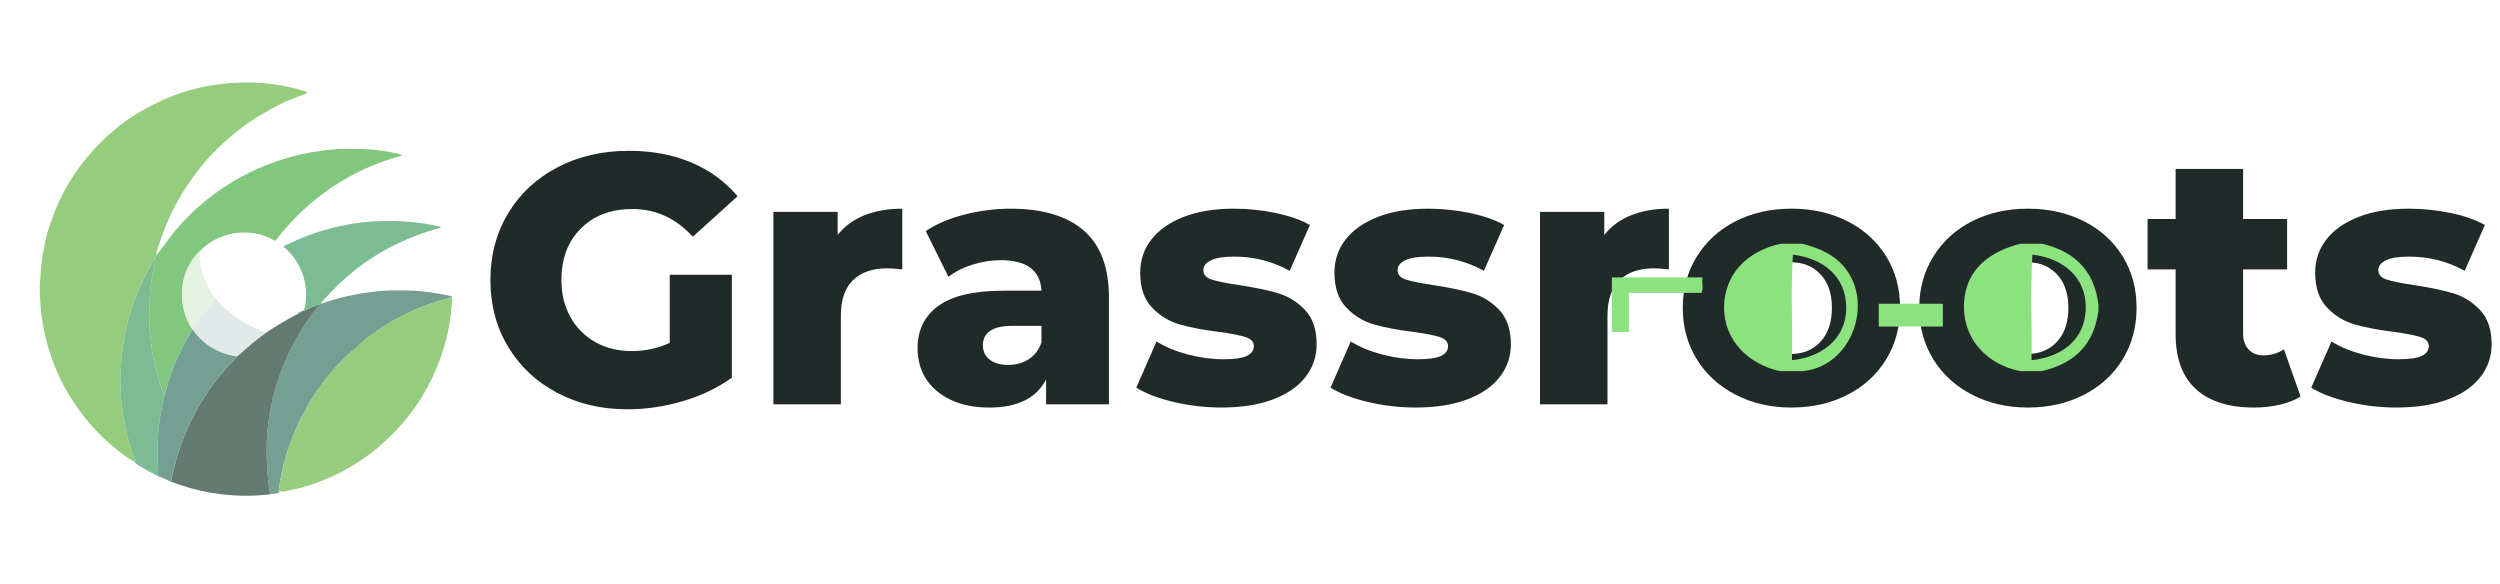
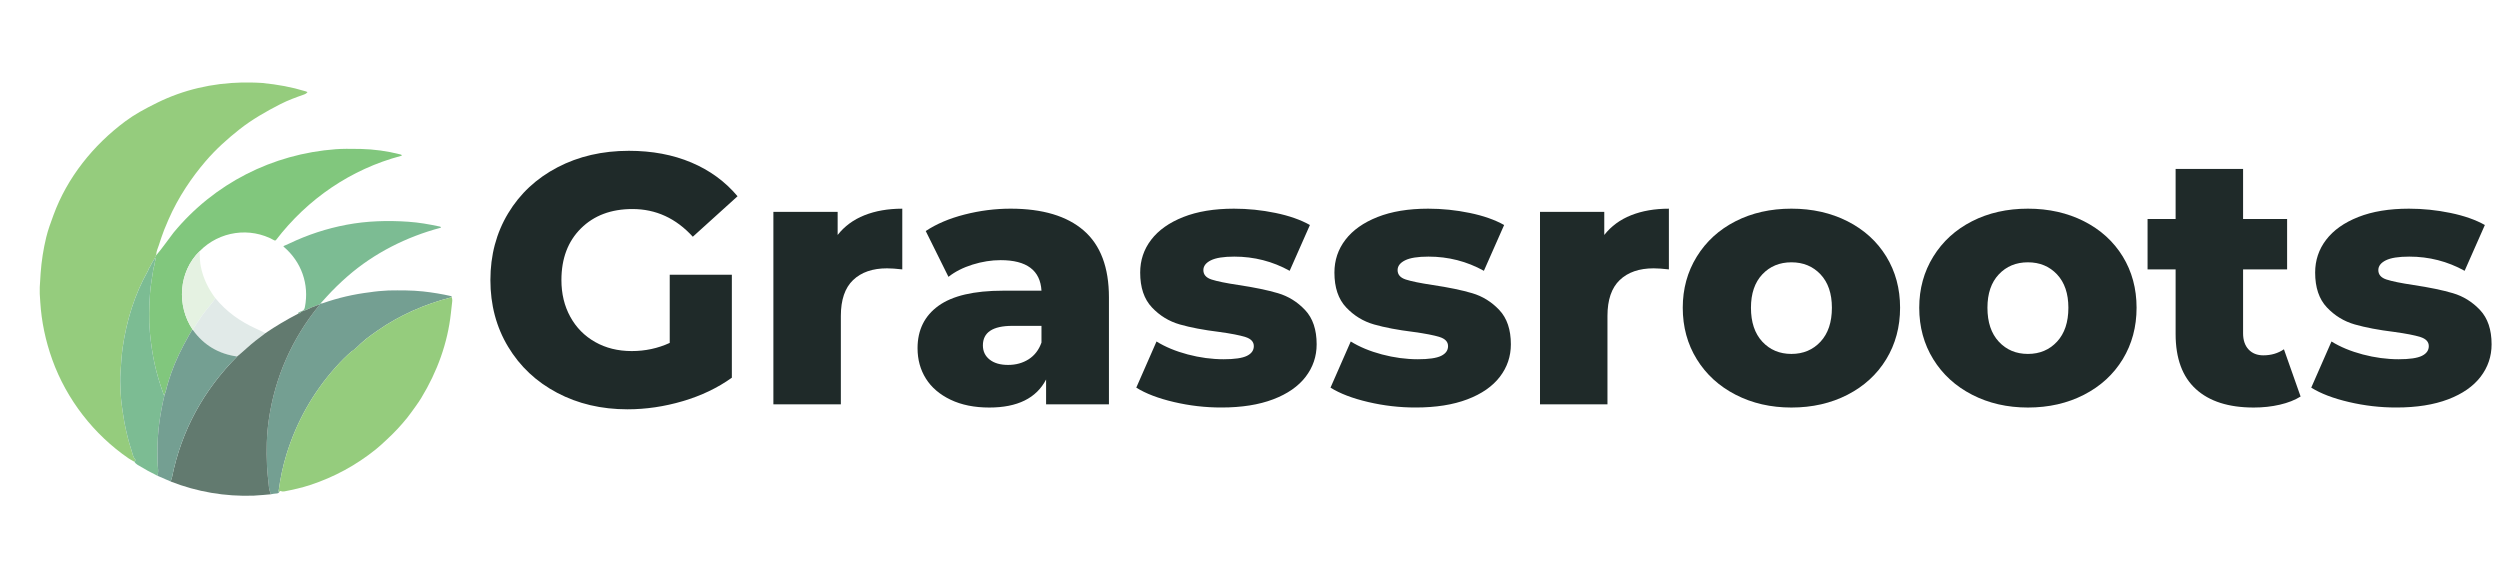
<svg xmlns="http://www.w3.org/2000/svg" version="1.1" id="Layer_1" x="0px" y="0px" width="300px" height="70px" viewBox="0 0 300 70" enable-background="new 0 0 300 70" xml:space="preserve">
  <g>
-     <path fill="#95CC7D" d="M29.052,9.9h0.988c0.473,0.023,0.964,0.01,1.414,0.055c1.94,0.195,3.506,0.484,5.216,1.001   c0.072,0.021,0.133,0.045,0.187,0.073c0.035,0.016,0.04,0.041,0.013,0.071c-0.099,0.106-0.221,0.186-0.366,0.235   c-0.985,0.347-1.928,0.685-2.875,1.17c-1.691,0.868-3.39,1.832-4.89,3.017c-1.464,1.156-2.837,2.394-4.056,3.812   c-1.635,1.905-3.274,4.282-4.472,7.03c-0.395,0.907-0.672,1.603-0.828,2.087c-0.256,0.791-0.425,1.291-0.51,1.5   c-0.067,0.165-0.114,0.399-0.142,0.705c-0.052,0.019-0.101,0.121-0.145,0.308c-0.12,0.25-0.305,0.477-0.416,0.705   c-0.083,0.167-0.146,0.333-0.261,0.481c-0.077,0.101-0.099,0.25-0.151,0.339c-1.598,2.802-2.584,6.024-3.038,9.211   c-0.136,0.954-0.196,2.036-0.266,3.054c-0.039,0.561-0.03,1.367,0.023,2.42c0.043,0.855,0.196,2.04,0.46,3.555   c0.086,0.502,0.221,1.026,0.337,1.539c0.187,0.826,0.471,1.627,0.708,2.446c0.039,0.134,0.123,0.272,0.251,0.419   c0.02,0.021,0.025,0.049,0.016,0.077c-0.021,0.062-0.066,0.128-0.139,0.194c-0.222-0.139-0.469-0.256-0.679-0.399   c-4.166-2.853-7.448-7.078-9.164-11.864c-0.797-2.226-1.29-4.543-1.436-6.908c-0.02-0.326-0.04-0.652-0.06-0.979V34.47   c0.029-0.565,0.063-1.128,0.104-1.69c0.105-1.455,0.33-2.891,0.672-4.307c0.214-0.89,0.55-1.786,0.873-2.669   c1.649-4.5,4.771-8.389,8.62-11.249c1.109-0.824,2.291-1.469,3.813-2.222C22.017,10.769,25.475,9.976,29.052,9.9z" />
-     <path fill="#81C77D" d="M23.971,30.128c-2.545,2.461-2.805,6.558-0.843,9.44c0.004,0.017,0.014,0.029,0.029,0.041   c-0.029-0.006-0.056-0.01-0.082-0.006c-0.027,0-0.048,0.016-0.06,0.041c-0.084,0.183-0.225,0.395-0.299,0.521   c-0.95,1.668-1.669,3.188-2.158,4.564c-0.167,0.471-0.447,1.311-0.643,2.123c-0.042,0.172-0.096,0.338-0.16,0.496l-0.073,0.006   c-0.027,0.004-0.045-0.006-0.054-0.03c-0.474-1.343-0.828-2.54-1.062-3.601c-0.259-1.17-0.451-2.451-0.581-3.838   c-0.138-1.505-0.087-3.046,0.006-4.555c0.072-1.13,0.313-2.296,0.436-3.197c0.014-0.099,0.081-0.173,0.094-0.29   c0.03-0.25,0.084-0.517,0.166-0.804c0.008-0.031-0.01-0.063-0.041-0.07c-0.002,0-0.005-0.001-0.008-0.001l-0.053-0.007   c0.044-0.187,0.093-0.289,0.145-0.308c0.381-0.45,0.742-0.908,1.08-1.375c0.518-0.713,0.86-1.17,1.026-1.373   c4.863-5.884,11.858-9.438,19.478-10c0.681-0.05,1.673-0.06,2.977-0.031c1.588,0.038,3.153,0.25,4.694,0.642   c0.077,0.02,0.125,0.034,0.142,0.042c0.126,0.066,0.122,0.117-0.017,0.154c-5.996,1.595-11.203,5.155-14.981,10.083   c-0.051,0.067-0.144,0.086-0.216,0.045C30.003,27.203,26.334,27.729,23.971,30.128z" />
-     <path fill="#7CBC93" d="M38.469,36.404c-0.038,0.08-0.098,0.128-0.185,0.146c-0.575,0.199-1.141,0.432-1.694,0.695   c-0.165,0.077-0.387,0.061-0.532,0.285c-0.016,0.023-0.039,0.039-0.068,0.042L35.802,37.6c-0.01-0.007-0.018-0.013-0.024-0.019   c-0.017-0.017-0.016-0.03,0.003-0.045c0.113-0.083,0.273-0.157,0.483-0.231c0.194-0.068,0.28-0.238,0.322-0.445   c0.544-2.753-0.422-5.458-2.546-7.25c-0.023-0.02-0.027-0.056-0.007-0.079c0.006-0.007,0.013-0.013,0.022-0.016   c0.231-0.094,0.456-0.194,0.671-0.298c2.186-1.046,4.468-1.794,6.852-2.245c2.44-0.461,4.923-0.533,7.394-0.365   c1.273,0.087,2.532,0.305,3.78,0.574c0.057,0.012,0.099,0.027,0.129,0.045c0.027,0.015,0.038,0.05,0.021,0.08   c-0.007,0.014-0.021,0.024-0.037,0.028c-4.082,1.081-7.962,3.04-11.135,5.799c-0.894,0.778-1.743,1.605-2.544,2.484   C38.946,35.877,38.708,36.143,38.469,36.404z" />
-     <path fill="#E5F2E2" d="M23.971,30.128c-0.012,0.759,0.031,1.378,0.126,1.858c0.281,1.407,0.884,2.63,1.733,3.782   c-0.043,0.069-0.083,0.142-0.121,0.217c-0.04,0.076-0.085,0.147-0.135,0.207c-0.712,0.842-1.21,1.482-1.496,1.924   c-0.258,0.398-0.524,0.796-0.796,1.188c-0.017,0.021-0.025,0.053-0.026,0.08c-0.001,0.098-0.043,0.156-0.128,0.186   C21.167,36.686,21.426,32.589,23.971,30.128z" />
-     <path fill="#7CBC93" d="M18.587,30.964l0.053,0.007c0.031,0.004,0.054,0.033,0.05,0.064c0,0.003-0.001,0.005-0.001,0.007   c-0.081,0.287-0.136,0.554-0.166,0.804c-0.013,0.117-0.08,0.191-0.094,0.29c-0.123,0.901-0.364,2.066-0.436,3.197   c-0.093,1.509-0.144,3.05-0.006,4.554c0.129,1.387,0.322,2.668,0.581,3.84c0.234,1.06,0.588,2.258,1.062,3.6   c0.008,0.025,0.026,0.033,0.054,0.031l0.073-0.006c-0.551,2.287-0.872,4.483-0.86,6.844c0.005,0.906,0.005,1.464,0.081,2.213   c0.011,0.109,0.004,0.224-0.019,0.343c-0.021,0.114-0.038,0.229-0.05,0.347c-0.783-0.382-1.584-0.822-2.402-1.322   c-0.154-0.098-0.285-0.219-0.395-0.368c0.073-0.067,0.118-0.134,0.139-0.195c0.009-0.028,0.004-0.055-0.016-0.077   c-0.128-0.146-0.212-0.285-0.251-0.419c-0.237-0.819-0.521-1.62-0.708-2.446c-0.117-0.513-0.251-1.037-0.337-1.539   c-0.264-1.515-0.417-2.698-0.46-3.555c-0.053-1.053-0.062-1.859-0.023-2.42c0.07-1.018,0.13-2.1,0.266-3.054   c0.453-3.187,1.44-6.409,3.038-9.211c0.052-0.09,0.074-0.238,0.151-0.339c0.115-0.149,0.178-0.314,0.261-0.481   C18.282,31.441,18.467,31.215,18.587,30.964z" />
-     <path fill="#749F92" d="M54.2,35.611l-0.013,0.047c-0.006,0.015-0.015,0.023-0.03,0.027c-0.008,0-0.017,0.002-0.024,0.002   c-3.139,0.805-6.193,2.135-8.846,3.996c-0.448,0.31-0.89,0.633-1.325,0.961c-0.289,0.22-1.019,0.887-1.205,1.09l-0.349,0.297   c-0.121,0.068-0.194,0.117-0.222,0.14c-0.635,0.548-1.272,1.179-1.915,1.902c-2.727,3.057-4.692,6.551-5.899,10.473   c-0.42,1.365-0.732,2.823-0.938,4.369c-0.004,0.028,0.003,0.056,0.021,0.077l0.051,0.072c-0.08,0.09-0.16,0.142-0.242,0.148   c-0.28,0.016-0.534,0.051-0.761,0.102c-0.129-0.328-0.205-0.604-0.228-0.83c-0.085-0.865-0.201-1.756-0.238-2.603   c-0.081-1.862-0.054-3.655,0.219-5.534c0.738-5.08,2.788-9.709,6.032-13.693c0.018-0.021,0.016-0.057-0.006-0.104   c0.087-0.02,0.146-0.066,0.185-0.146c0.084,0.021,0.164,0.02,0.235-0.008c1.858-0.655,3.767-1.097,5.725-1.33   c0.158-0.017,0.315-0.04,0.473-0.067c0.368-0.062,0.728-0.064,1.098-0.1c0.244-0.025,0.453-0.038,0.626-0.042   c1.381-0.022,2.763-0.032,4.14,0.115c1.133,0.124,2.255,0.308,3.368,0.561C54.175,35.543,54.197,35.566,54.2,35.611z" />
-     <path fill="#95CC7D" d="M42.758,41.734c0.238-0.232,0.916-0.87,1.205-1.09c0.435-0.328,0.876-0.651,1.325-0.961   c2.653-1.86,5.708-3.19,8.846-3.996c0.007,0,0.016-0.002,0.024-0.002c0.016-0.004,0.024-0.013,0.03-0.027l0.013-0.047   c0.044,0.193,0.09,0.357,0.064,0.568c-0.036,0.291-0.088,0.764-0.16,1.422c-0.385,3.543-1.628,6.987-3.551,10.149   c-0.187,0.312-0.419,0.653-0.694,1.034c-0.327,0.451-0.664,0.936-0.99,1.342c-0.755,0.941-1.58,1.821-2.472,2.639   c-0.426,0.395-0.865,0.813-1.299,1.159c-2.368,1.903-4.994,3.328-7.875,4.276c-0.999,0.333-2.069,0.568-3.125,0.773   c-0.123,0.022-0.292,0.006-0.513-0.061c-0.006,0-0.011,0.003-0.012,0.006c0,0,0,0,0,0.004c-0.012,0.055-0.034,0.104-0.068,0.141   l-0.051-0.072c-0.018-0.021-0.024-0.049-0.021-0.077c0.206-1.546,0.518-3.004,0.938-4.369c1.207-3.922,3.172-7.416,5.899-10.473   c0.643-0.726,1.279-1.354,1.915-1.902c0.028-0.022,0.101-0.069,0.222-0.14L42.293,42.1" />
-     <path fill="#E1EAE8" d="M25.831,35.768c1.377,1.672,2.965,2.793,4.916,3.68c0.366,0.17,0.735,0.344,1.111,0.523   c-0.912,0.674-1.64,1.254-2.186,1.75c-0.516,0.463-0.923,0.815-1.219,1.057c-2.233-0.314-3.998-1.367-5.296-3.166   c-0.015-0.014-0.025-0.025-0.029-0.043c0.085-0.028,0.127-0.088,0.128-0.186c0.001-0.027,0.01-0.059,0.026-0.08   c0.272-0.392,0.539-0.787,0.796-1.188c0.285-0.44,0.783-1.082,1.496-1.924c0.05-0.06,0.095-0.131,0.135-0.207   C25.748,35.91,25.788,35.837,25.831,35.768z" />
-     <path fill="#627A6F" d="M38.284,36.552c0.022,0.048,0.024,0.081,0.006,0.103c-3.245,3.984-5.294,8.613-6.032,13.693   c-0.273,1.881-0.3,3.672-0.219,5.535c0.037,0.846,0.153,1.736,0.238,2.604c0.023,0.225,0.098,0.5,0.228,0.828   c-0.303,0.006-0.596,0.071-0.872,0.078c-0.401,0.014-0.846,0.073-1.196,0.086c-3.437,0.115-6.758-0.446-9.962-1.699   c0.059-0.182,0.138-0.361,0.175-0.547c1.134-5.59,3.787-10.416,7.802-14.455c0.296-0.24,0.703-0.594,1.219-1.057   c0.546-0.496,1.274-1.076,2.186-1.75c1.216-0.826,2.518-1.601,3.904-2.318c0.025-0.01,0.037-0.03,0.04-0.051l0.188-0.026   c0.03-0.003,0.053-0.019,0.068-0.042c0.146-0.227,0.367-0.208,0.532-0.285C37.144,36.982,37.709,36.751,38.284,36.552z" />
-     <path fill="#749F92" d="M23.157,39.609c1.298,1.8,3.063,2.853,5.296,3.168c-4.015,4.039-6.668,8.863-7.802,14.453   c-0.038,0.187-0.116,0.365-0.175,0.547l-1.567-0.68c0.013-0.117,0.029-0.232,0.05-0.348c0.022-0.119,0.029-0.232,0.019-0.343   c-0.076-0.749-0.076-1.308-0.081-2.212c-0.012-2.36,0.309-4.557,0.86-6.846c0.064-0.158,0.118-0.324,0.16-0.496   c0.196-0.813,0.477-1.652,0.643-2.123c0.489-1.377,1.208-2.896,2.158-4.564c0.074-0.128,0.215-0.34,0.299-0.521   c0.012-0.025,0.033-0.041,0.06-0.041C23.101,39.602,23.128,39.604,23.157,39.609z" />
+     <path fill="#95CC7D" d="M29.052,9.9h0.988c0.473,0.023,0.964,0.01,1.414,0.055c1.94,0.195,3.506,0.484,5.216,1.001   c0.072,0.021,0.133,0.045,0.187,0.073c0.035,0.016,0.04,0.041,0.013,0.071c-0.099,0.106-0.221,0.186-0.366,0.235   c-0.985,0.347-1.928,0.685-2.875,1.17c-1.691,0.868-3.39,1.832-4.89,3.017c-1.464,1.156-2.837,2.394-4.056,3.812   c-1.635,1.905-3.274,4.282-4.472,7.03c-0.395,0.907-0.672,1.603-0.828,2.087c-0.256,0.791-0.425,1.291-0.51,1.5   c-0.067,0.165-0.114,0.399-0.142,0.705c-0.052,0.019-0.101,0.121-0.145,0.308c-0.12,0.25-0.305,0.477-0.416,0.705   c-0.083,0.167-0.146,0.333-0.261,0.481c-0.077,0.101-0.099,0.25-0.151,0.339c-1.598,2.802-2.584,6.024-3.038,9.211   c-0.136,0.954-0.196,2.036-0.266,3.054c-0.039,0.561-0.03,1.367,0.023,2.42c0.043,0.855,0.196,2.04,0.46,3.555   c0.086,0.502,0.221,1.026,0.337,1.539c0.187,0.826,0.471,1.627,0.708,2.446c0.039,0.134,0.123,0.272,0.251,0.419   c0.02,0.021,0.025,0.049,0.016,0.077c-0.021,0.062-0.066,0.128-0.139,0.194c-0.222-0.139-0.469-0.256-0.679-0.399   c-4.166-2.853-7.448-7.078-9.164-11.864c-0.797-2.226-1.29-4.543-1.436-6.908c-0.02-0.325-0.04-0.651-0.06-0.979V34.47   c0.029-0.565,0.063-1.128,0.104-1.69c0.105-1.455,0.33-2.891,0.672-4.307c0.214-0.89,0.55-1.786,0.873-2.669   c1.649-4.5,4.771-8.389,8.62-11.249c1.109-0.824,2.291-1.469,3.813-2.222C22.017,10.769,25.475,9.976,29.052,9.9z" />
+     <path fill="#81C77D" d="M23.971,30.128c-2.545,2.461-2.805,6.558-0.843,9.44c0.004,0.017,0.014,0.029,0.029,0.041   c-0.029-0.006-0.056-0.01-0.082-0.006c-0.027,0-0.048,0.016-0.06,0.041c-0.084,0.183-0.225,0.395-0.299,0.521   c-0.95,1.668-1.669,3.188-2.158,4.563c-0.167,0.472-0.447,1.312-0.643,2.123c-0.042,0.172-0.096,0.338-0.16,0.496l-0.073,0.006   c-0.027,0.004-0.045-0.006-0.054-0.029c-0.474-1.344-0.828-2.54-1.062-3.602c-0.259-1.17-0.451-2.451-0.581-3.838   c-0.138-1.505-0.087-3.046,0.006-4.555c0.072-1.13,0.313-2.296,0.436-3.197c0.014-0.099,0.081-0.173,0.094-0.29   c0.03-0.25,0.084-0.517,0.166-0.804c0.008-0.031-0.01-0.063-0.041-0.07c-0.002,0-0.005-0.001-0.008-0.001l-0.053-0.007   c0.044-0.187,0.093-0.289,0.145-0.308c0.381-0.45,0.742-0.908,1.08-1.375c0.518-0.713,0.86-1.17,1.026-1.373   c4.863-5.884,11.858-9.438,19.478-10c0.681-0.05,1.673-0.06,2.977-0.031c1.588,0.038,3.153,0.25,4.694,0.642   c0.077,0.02,0.125,0.034,0.142,0.042c0.126,0.066,0.122,0.117-0.017,0.154c-5.996,1.595-11.203,5.155-14.981,10.083   c-0.051,0.067-0.144,0.086-0.216,0.045C30.003,27.203,26.334,27.729,23.971,30.128z" />
+     <path fill="#7CBC93" d="M38.469,36.404c-0.038,0.08-0.098,0.128-0.185,0.146c-0.575,0.199-1.141,0.433-1.694,0.695   c-0.165,0.077-0.387,0.062-0.532,0.284c-0.016,0.023-0.039,0.039-0.068,0.043L35.802,37.6c-0.01-0.007-0.018-0.013-0.024-0.019   c-0.017-0.017-0.016-0.03,0.003-0.045c0.113-0.083,0.273-0.157,0.483-0.231c0.194-0.068,0.28-0.238,0.322-0.445   c0.544-2.752-0.422-5.458-2.546-7.25c-0.023-0.02-0.027-0.056-0.007-0.079c0.006-0.007,0.013-0.013,0.022-0.016   c0.231-0.094,0.456-0.194,0.671-0.298c2.186-1.046,4.468-1.794,6.852-2.245c2.44-0.461,4.923-0.533,7.394-0.365   c1.273,0.087,2.532,0.305,3.78,0.574c0.057,0.012,0.099,0.027,0.129,0.045c0.027,0.015,0.038,0.05,0.021,0.08   c-0.007,0.014-0.021,0.024-0.037,0.028c-4.082,1.081-7.962,3.04-11.135,5.799c-0.894,0.778-1.743,1.605-2.544,2.484   C38.946,35.877,38.708,36.143,38.469,36.404z" />
+     <path fill="#E5F2E2" d="M23.971,30.128c-0.012,0.759,0.031,1.378,0.126,1.858c0.281,1.407,0.884,2.63,1.733,3.782   c-0.043,0.069-0.083,0.143-0.121,0.217c-0.04,0.076-0.085,0.147-0.135,0.207c-0.712,0.843-1.21,1.482-1.496,1.925   c-0.258,0.397-0.524,0.796-0.796,1.188c-0.017,0.021-0.025,0.053-0.026,0.079c-0.001,0.099-0.043,0.156-0.128,0.187   C21.167,36.686,21.426,32.589,23.971,30.128z" />
+     <path fill="#7CBC93" d="M18.587,30.964l0.053,0.007c0.031,0.004,0.054,0.033,0.05,0.064c0,0.003-0.001,0.005-0.001,0.007   c-0.081,0.287-0.136,0.554-0.166,0.804c-0.013,0.117-0.08,0.191-0.094,0.29c-0.123,0.901-0.364,2.066-0.436,3.197   c-0.093,1.509-0.144,3.05-0.006,4.554c0.129,1.387,0.322,2.668,0.581,3.84c0.234,1.061,0.588,2.258,1.062,3.601   c0.008,0.024,0.026,0.032,0.054,0.03l0.073-0.006c-0.551,2.287-0.872,4.483-0.86,6.844c0.005,0.906,0.005,1.465,0.081,2.214   c0.011,0.108,0.004,0.224-0.019,0.343c-0.021,0.114-0.038,0.229-0.05,0.348c-0.783-0.383-1.584-0.822-2.402-1.322   c-0.154-0.098-0.285-0.219-0.395-0.368c0.073-0.067,0.118-0.134,0.139-0.195c0.009-0.028,0.004-0.055-0.016-0.077   c-0.128-0.146-0.212-0.285-0.251-0.419c-0.237-0.819-0.521-1.62-0.708-2.446c-0.117-0.513-0.251-1.037-0.337-1.539   c-0.264-1.515-0.417-2.697-0.46-3.555c-0.053-1.053-0.062-1.859-0.023-2.42c0.07-1.018,0.13-2.1,0.266-3.054   c0.453-3.187,1.44-6.409,3.038-9.211c0.052-0.09,0.074-0.238,0.151-0.339c0.115-0.149,0.178-0.314,0.261-0.481   C18.282,31.441,18.467,31.215,18.587,30.964z" />
+     <path fill="#749F92" d="M54.2,35.611l-0.013,0.047c-0.006,0.015-0.015,0.023-0.03,0.027c-0.008,0-0.017,0.002-0.024,0.002   c-3.139,0.805-6.193,2.135-8.846,3.996c-0.448,0.31-0.89,0.633-1.325,0.961c-0.289,0.22-1.019,0.887-1.205,1.09l-0.349,0.297   c-0.121,0.068-0.194,0.117-0.222,0.14c-0.635,0.548-1.272,1.179-1.915,1.902c-2.727,3.057-4.692,6.551-5.899,10.473   c-0.42,1.365-0.732,2.823-0.938,4.369c-0.004,0.028,0.003,0.056,0.021,0.077l0.051,0.072c-0.08,0.09-0.16,0.142-0.242,0.147   c-0.28,0.017-0.534,0.052-0.761,0.103c-0.129-0.328-0.205-0.604-0.228-0.83c-0.085-0.865-0.201-1.756-0.238-2.604   c-0.081-1.861-0.054-3.654,0.219-5.533c0.738-5.08,2.788-9.709,6.032-13.693c0.018-0.021,0.016-0.057-0.006-0.104   c0.087-0.021,0.146-0.065,0.185-0.146c0.084,0.021,0.164,0.02,0.235-0.008c1.858-0.655,3.767-1.098,5.725-1.331   c0.158-0.017,0.315-0.04,0.473-0.067c0.368-0.062,0.728-0.064,1.098-0.1c0.244-0.025,0.453-0.038,0.626-0.042   c1.381-0.022,2.763-0.032,4.14,0.115c1.133,0.124,2.255,0.308,3.368,0.561C54.175,35.543,54.197,35.566,54.2,35.611z" />
+     <path fill="#95CC7D" d="M42.758,41.734c0.238-0.232,0.916-0.87,1.205-1.09c0.435-0.328,0.876-0.651,1.325-0.961   c2.653-1.86,5.708-3.19,8.846-3.996c0.007,0,0.016-0.002,0.024-0.002c0.016-0.004,0.024-0.014,0.03-0.027l0.013-0.047   c0.044,0.193,0.09,0.356,0.064,0.568c-0.036,0.291-0.088,0.764-0.16,1.422c-0.385,3.543-1.628,6.986-3.551,10.148   c-0.187,0.313-0.419,0.652-0.694,1.034c-0.327,0.45-0.664,0.937-0.99,1.342c-0.755,0.94-1.58,1.821-2.472,2.64   c-0.426,0.395-0.865,0.813-1.299,1.158c-2.368,1.903-4.994,3.328-7.875,4.276c-0.999,0.333-2.069,0.567-3.125,0.772   c-0.123,0.022-0.292,0.006-0.513-0.061c-0.006,0-0.011,0.003-0.012,0.006c0,0,0,0,0,0.004c-0.012,0.055-0.034,0.104-0.068,0.141   l-0.051-0.071c-0.018-0.021-0.024-0.05-0.021-0.077c0.206-1.546,0.518-3.004,0.938-4.369c1.207-3.922,3.172-7.416,5.899-10.473   c0.643-0.727,1.279-1.354,1.915-1.902c0.028-0.021,0.101-0.068,0.222-0.141l-0.115,0.07" />
+     <path fill="#E1EAE8" d="M25.831,35.768c1.377,1.672,2.965,2.793,4.916,3.681c0.366,0.17,0.735,0.344,1.111,0.522   c-0.912,0.674-1.64,1.254-2.186,1.75c-0.516,0.463-0.923,0.815-1.219,1.057c-2.233-0.313-3.998-1.366-5.296-3.166   c-0.015-0.014-0.025-0.024-0.029-0.043c0.085-0.027,0.127-0.088,0.128-0.186c0.001-0.027,0.01-0.059,0.026-0.08   c0.272-0.392,0.539-0.787,0.796-1.188c0.285-0.44,0.783-1.082,1.496-1.924c0.05-0.061,0.095-0.131,0.135-0.207   C25.748,35.91,25.788,35.837,25.831,35.768z" />
+     <path fill="#627A6F" d="M38.284,36.552c0.022,0.048,0.024,0.081,0.006,0.103c-3.245,3.984-5.294,8.613-6.032,13.693   c-0.273,1.881-0.3,3.672-0.219,5.535c0.037,0.846,0.153,1.736,0.238,2.604c0.023,0.226,0.098,0.5,0.228,0.828   c-0.303,0.006-0.596,0.071-0.872,0.078c-0.401,0.015-0.846,0.073-1.196,0.086c-3.437,0.115-6.758-0.445-9.962-1.699   c0.059-0.182,0.138-0.36,0.175-0.547c1.134-5.59,3.787-10.416,7.802-14.455c0.296-0.239,0.703-0.594,1.219-1.057   c0.546-0.496,1.274-1.076,2.186-1.75c1.216-0.826,2.518-1.601,3.904-2.318c0.025-0.01,0.037-0.029,0.04-0.051l0.188-0.025   c0.03-0.003,0.053-0.02,0.068-0.042c0.146-0.228,0.367-0.208,0.532-0.285C37.144,36.982,37.709,36.751,38.284,36.552z" />
+     <path fill="#749F92" d="M23.157,39.609c1.298,1.8,3.063,2.853,5.296,3.168c-4.015,4.039-6.668,8.863-7.802,14.453   c-0.038,0.187-0.116,0.365-0.175,0.547l-1.567-0.68c0.013-0.117,0.029-0.232,0.05-0.349c0.022-0.119,0.029-0.231,0.019-0.343   c-0.076-0.749-0.076-1.309-0.081-2.213c-0.012-2.359,0.309-4.557,0.86-6.846c0.064-0.158,0.118-0.324,0.16-0.496   c0.196-0.813,0.477-1.651,0.643-2.123c0.489-1.377,1.208-2.896,2.158-4.563c0.074-0.128,0.215-0.34,0.299-0.521   c0.012-0.025,0.033-0.041,0.06-0.041C23.101,39.602,23.128,39.604,23.157,39.609z" />
  </g>
  <g enable-background="new    ">
-     <path fill="#1F2A29" d="M80.365,32.968h7.457v12.357c-1.704,1.222-3.665,2.158-5.88,2.812c-2.216,0.653-4.432,0.98-6.647,0.98   c-3.125,0-5.938-0.66-8.437-1.981c-2.5-1.321-4.46-3.16-5.88-5.519c-1.42-2.357-2.13-5.027-2.13-8.011   c0-2.982,0.71-5.652,2.13-8.01s3.395-4.197,5.923-5.518c2.528-1.321,5.383-1.981,8.565-1.981c2.784,0,5.284,0.469,7.5,1.406   c2.216,0.937,4.062,2.287,5.54,4.048l-5.369,4.857c-2.018-2.216-4.432-3.324-7.244-3.324c-2.557,0-4.617,0.774-6.179,2.322   c-1.563,1.549-2.344,3.616-2.344,6.2c0,1.648,0.355,3.118,1.065,4.41c0.71,1.293,1.705,2.302,2.983,3.025   c1.278,0.725,2.741,1.087,4.389,1.087c1.619,0,3.139-0.326,4.56-0.98V32.968z" />
-     <path fill="#1F2A29" d="M103.736,25.831c1.32-0.525,2.833-0.789,4.538-0.789v7.286c-0.739-0.085-1.35-0.128-1.833-0.128   c-1.732,0-3.089,0.469-4.069,1.406c-0.98,0.938-1.47,2.373-1.47,4.304v10.61h-8.096V25.426h7.712v2.77   C101.342,27.145,102.415,26.356,103.736,25.831z" />
-     <path fill="#1F2A29" d="M130.048,27.663c2.017,1.747,3.025,4.425,3.025,8.032v12.826h-7.542v-2.982   c-1.165,2.244-3.438,3.366-6.817,3.366c-1.79,0-3.338-0.313-4.645-0.938c-1.307-0.625-2.294-1.471-2.962-2.535   c-0.667-1.065-1.001-2.28-1.001-3.644c0-2.188,0.838-3.884,2.514-5.092c1.676-1.207,4.262-1.812,7.756-1.812h4.602   c-0.143-2.442-1.775-3.664-4.9-3.664c-1.107,0-2.23,0.178-3.366,0.532c-1.137,0.355-2.103,0.846-2.897,1.471l-2.727-5.497   c1.278-0.852,2.833-1.513,4.665-1.981c1.833-0.469,3.672-0.703,5.519-0.703C125.105,25.042,128.031,25.916,130.048,27.663z    M123.443,43.109c0.71-0.454,1.222-1.122,1.534-2.003v-2.003h-3.494c-2.358,0-3.536,0.781-3.536,2.344   c0,0.71,0.27,1.278,0.81,1.704c0.539,0.427,1.278,0.64,2.215,0.64C121.909,43.791,122.733,43.563,123.443,43.109z" />
-     <path fill="#1F2A29" d="M140.871,48.243c-1.875-0.439-3.382-1.015-4.518-1.726l2.429-5.539c1.051,0.653,2.302,1.172,3.75,1.556   c1.449,0.383,2.883,0.575,4.304,0.575c1.307,0,2.237-0.135,2.791-0.405c0.554-0.27,0.831-0.66,0.831-1.172   c0-0.511-0.334-0.873-1.001-1.087c-0.668-0.213-1.727-0.418-3.175-0.617c-1.847-0.228-3.416-0.525-4.709-0.895   s-2.407-1.051-3.345-2.046c-0.938-0.994-1.406-2.386-1.406-4.176c0-1.477,0.44-2.791,1.321-3.941   c0.88-1.15,2.166-2.059,3.856-2.727c1.689-0.667,3.714-1.001,6.072-1.001c1.676,0,3.337,0.17,4.985,0.511   c1.646,0.341,3.025,0.824,4.133,1.449l-2.429,5.497c-2.045-1.136-4.261-1.704-6.647-1.704c-1.278,0-2.216,0.148-2.813,0.447   c-0.596,0.298-0.895,0.688-0.895,1.172c0,0.54,0.326,0.916,0.98,1.129c0.652,0.213,1.732,0.434,3.238,0.66   c1.902,0.284,3.479,0.611,4.729,0.98s2.336,1.044,3.26,2.023c0.923,0.98,1.385,2.352,1.385,4.112c0,1.449-0.44,2.748-1.321,3.898   c-0.881,1.151-2.18,2.053-3.898,2.706s-3.786,0.98-6.2,0.98C144.648,48.904,142.745,48.684,140.871,48.243z" />
-     <path fill="#1F2A29" d="M164.179,48.243c-1.875-0.439-3.382-1.015-4.518-1.726l2.429-5.539c1.051,0.653,2.302,1.172,3.75,1.556   c1.449,0.383,2.883,0.575,4.304,0.575c1.307,0,2.237-0.135,2.791-0.405c0.554-0.27,0.831-0.66,0.831-1.172   c0-0.511-0.334-0.873-1.001-1.087c-0.668-0.213-1.727-0.418-3.175-0.617c-1.847-0.228-3.416-0.525-4.709-0.895   s-2.407-1.051-3.345-2.046c-0.938-0.994-1.406-2.386-1.406-4.176c0-1.477,0.44-2.791,1.321-3.941   c0.88-1.15,2.166-2.059,3.856-2.727c1.689-0.667,3.714-1.001,6.072-1.001c1.676,0,3.337,0.17,4.985,0.511   c1.646,0.341,3.025,0.824,4.133,1.449l-2.429,5.497c-2.045-1.136-4.261-1.704-6.647-1.704c-1.278,0-2.216,0.148-2.813,0.447   c-0.596,0.298-0.895,0.688-0.895,1.172c0,0.54,0.326,0.916,0.98,1.129c0.652,0.213,1.732,0.434,3.238,0.66   c1.902,0.284,3.479,0.611,4.729,0.98s2.336,1.044,3.26,2.023c0.923,0.98,1.385,2.352,1.385,4.112c0,1.449-0.44,2.748-1.321,3.898   c-0.881,1.151-2.18,2.053-3.898,2.706s-3.786,0.98-6.2,0.98C167.956,48.904,166.053,48.684,164.179,48.243z" />
-     <path fill="#1F2A29" d="M195.731,25.831c1.32-0.525,2.833-0.789,4.537-0.789v7.286c-0.738-0.085-1.349-0.128-1.832-0.128   c-1.732,0-3.089,0.469-4.069,1.406c-0.979,0.938-1.47,2.373-1.47,4.304v10.61h-8.096V25.426h7.712v2.77   C193.338,27.145,194.41,26.356,195.731,25.831z" />
-     <path fill="#1F2A29" d="M208.28,47.37c-1.988-1.022-3.544-2.443-4.665-4.261c-1.123-1.818-1.684-3.878-1.684-6.179   c0-2.272,0.561-4.318,1.684-6.136c1.121-1.818,2.67-3.231,4.645-4.24c1.974-1.008,4.211-1.513,6.711-1.513   c2.499,0,4.743,0.505,6.732,1.513c1.988,1.009,3.536,2.415,4.645,4.219c1.107,1.804,1.662,3.856,1.662,6.157   s-0.555,4.36-1.662,6.179c-1.108,1.817-2.656,3.238-4.645,4.261c-1.989,1.022-4.233,1.534-6.732,1.534   C212.499,48.904,210.269,48.393,208.28,47.37z M218.465,41c0.908-0.98,1.363-2.337,1.363-4.069c0-1.705-0.455-3.04-1.363-4.006   c-0.909-0.965-2.074-1.448-3.494-1.448c-1.421,0-2.585,0.483-3.494,1.448c-0.909,0.966-1.363,2.301-1.363,4.006   c0,1.732,0.454,3.089,1.363,4.069c0.909,0.979,2.073,1.47,3.494,1.47C216.391,42.47,217.556,41.979,218.465,41z" />
-     <path fill="#1F2A29" d="M236.658,47.37c-1.988-1.022-3.544-2.443-4.665-4.261c-1.123-1.818-1.684-3.878-1.684-6.179   c0-2.272,0.561-4.318,1.684-6.136c1.121-1.818,2.67-3.231,4.645-4.24c1.974-1.008,4.211-1.513,6.711-1.513   c2.499,0,4.743,0.505,6.732,1.513c1.988,1.009,3.536,2.415,4.645,4.219c1.107,1.804,1.662,3.856,1.662,6.157   s-0.555,4.36-1.662,6.179c-1.108,1.817-2.656,3.238-4.645,4.261c-1.989,1.022-4.233,1.534-6.732,1.534   C240.877,48.904,238.646,48.393,236.658,47.37z M246.843,41c0.908-0.98,1.363-2.337,1.363-4.069c0-1.705-0.455-3.04-1.363-4.006   c-0.909-0.965-2.074-1.448-3.494-1.448c-1.421,0-2.585,0.483-3.494,1.448c-0.909,0.966-1.363,2.301-1.363,4.006   c0,1.732,0.454,3.089,1.363,4.069c0.909,0.979,2.073,1.47,3.494,1.47C244.769,42.47,245.934,41.979,246.843,41z" />
-     <path fill="#1F2A29" d="M276.072,47.583c-0.682,0.426-1.513,0.753-2.492,0.98c-0.98,0.227-2.024,0.341-3.132,0.341   c-3.012,0-5.326-0.738-6.945-2.216c-1.619-1.477-2.429-3.679-2.429-6.604v-7.756h-3.366v-6.05h3.366V20.27h8.096v6.008h5.283v6.05   h-5.283v7.67c0,0.824,0.22,1.471,0.66,1.939s1.029,0.703,1.769,0.703c0.938,0,1.761-0.241,2.472-0.725L276.072,47.583z" />
-     <path fill="#1F2A29" d="M281.868,48.243c-1.875-0.439-3.382-1.015-4.518-1.726l2.429-5.539c1.051,0.653,2.302,1.172,3.75,1.556   c1.449,0.383,2.883,0.575,4.304,0.575c1.307,0,2.237-0.135,2.791-0.405c0.554-0.27,0.831-0.66,0.831-1.172   c0-0.511-0.334-0.873-1.001-1.087c-0.668-0.213-1.727-0.418-3.175-0.617c-1.847-0.228-3.416-0.525-4.709-0.895   s-2.407-1.051-3.345-2.046c-0.938-0.994-1.406-2.386-1.406-4.176c0-1.477,0.44-2.791,1.321-3.941   c0.88-1.15,2.166-2.059,3.856-2.727c1.689-0.667,3.714-1.001,6.072-1.001c1.676,0,3.337,0.17,4.985,0.511   c1.646,0.341,3.025,0.824,4.133,1.449l-2.429,5.497c-2.045-1.136-4.261-1.704-6.647-1.704c-1.278,0-2.216,0.148-2.813,0.447   c-0.596,0.298-0.895,0.688-0.895,1.172c0,0.54,0.326,0.916,0.98,1.129c0.652,0.213,1.732,0.434,3.238,0.66   c1.902,0.284,3.479,0.611,4.729,0.98s2.336,1.044,3.26,2.023c0.923,0.98,1.385,2.352,1.385,4.112c0,1.449-0.44,2.748-1.321,3.898   c-0.881,1.151-2.18,2.053-3.898,2.706s-3.786,0.98-6.2,0.98C285.646,48.904,283.742,48.684,281.868,48.243z" />
-   </g>
-   <g>
-     <path fill-rule="evenodd" clip-rule="evenodd" fill="#8BE27F" d="M213.679,29.246c0.868,0,1.735,0,2.604,0   c2.116,0.557,3.794,1.331,4.978,2.73c3.742,4.416,0.856,12.087-4.978,12.558c-0.906,0-1.812,0-2.717,0   c-3.735-0.828-6.739-3.7-6.677-7.753C206.949,32.899,209.669,30.119,213.679,29.246z M221.486,36.017   c-0.401-3.146-2.943-5.031-6.336-5.46c-0.264,4.005-0.038,8.481-0.113,12.667C218.993,42.825,222.021,40.186,221.486,36.017z" />
-     <path fill-rule="evenodd" clip-rule="evenodd" fill="#8BE27F" d="M242.424,29.246c0.867,0,1.734,0,2.603,0   c3.861,0.897,6.292,3.173,6.79,7.315c0,0.22,0,0.438,0,0.656c-0.488,4.153-2.933,6.415-6.79,7.316c-0.868,0-1.735,0-2.603,0   c-4.217-0.811-7.264-4.266-6.677-8.846C236.2,32.152,238.896,30.16,242.424,29.246z M250.231,37.764   c0.507-4.159-2.434-6.759-6.337-7.207c-0.265,4.005-0.037,8.481-0.112,12.667C247.27,42.85,249.842,40.97,250.231,37.764z" />
-     <path fill-rule="evenodd" clip-rule="evenodd" fill="#8BE27F" d="M193.422,33.287c3.622,0,7.243,0,10.864,0   c-0.073,0.583,0.148,1.453-0.112,1.855c-2.906,0-5.81,0-8.714,0c0,1.566,0,3.131,0,4.695c-0.68,0-1.359,0-2.038,0   C193.422,37.654,193.422,35.47,193.422,33.287z" />
-     <path fill-rule="evenodd" clip-rule="evenodd" fill="#8BE27F" d="M233.143,36.452c0,0.911,0,1.821,0,2.73c-2.564,0-5.129,0-7.694,0   c0-0.909,0-1.819,0-2.73C228.014,36.452,230.578,36.452,233.143,36.452z" />
+     <path fill="#1F2A29" d="M80.365,32.968h7.457v12.357c-1.704,1.222-3.665,2.157-5.88,2.812c-2.216,0.653-4.432,0.98-6.647,0.98   c-3.125,0-5.938-0.66-8.437-1.981c-2.5-1.321-4.46-3.159-5.88-5.519c-1.42-2.357-2.13-5.027-2.13-8.011   c0-2.982,0.71-5.652,2.13-8.01c1.42-2.358,3.395-4.197,5.923-5.518c2.528-1.321,5.383-1.981,8.565-1.981   c2.784,0,5.284,0.469,7.5,1.406c2.216,0.937,4.062,2.287,5.54,4.048l-5.369,4.857c-2.018-2.216-4.432-3.324-7.244-3.324   c-2.557,0-4.617,0.774-6.179,2.322c-1.563,1.549-2.344,3.616-2.344,6.2c0,1.648,0.355,3.119,1.065,4.41   c0.71,1.293,1.705,2.303,2.983,3.025c1.278,0.725,2.741,1.087,4.389,1.087c1.619,0,3.139-0.326,4.56-0.979v-8.181H80.365z" />
+     <path fill="#1F2A29" d="M103.736,25.831c1.32-0.525,2.833-0.789,4.538-0.789v7.286c-0.739-0.085-1.35-0.128-1.833-0.128   c-1.732,0-3.089,0.469-4.069,1.406c-0.98,0.938-1.47,2.373-1.47,4.304V48.52h-8.096V25.426h7.712v2.77   C101.342,27.145,102.415,26.356,103.736,25.831z" />
+     <path fill="#1F2A29" d="M130.048,27.663c2.017,1.747,3.025,4.425,3.025,8.032v12.826h-7.542v-2.982   c-1.165,2.244-3.438,3.365-6.817,3.365c-1.79,0-3.338-0.313-4.645-0.938c-1.307-0.625-2.294-1.471-2.962-2.535   c-0.667-1.064-1.001-2.279-1.001-3.644c0-2.188,0.838-3.884,2.514-5.093c1.676-1.206,4.262-1.812,7.756-1.812h4.602   c-0.143-2.442-1.775-3.664-4.9-3.664c-1.107,0-2.23,0.178-3.366,0.532c-1.137,0.355-2.103,0.846-2.897,1.471l-2.727-5.497   c1.278-0.852,2.833-1.513,4.665-1.981c1.833-0.469,3.672-0.703,5.519-0.703C125.105,25.042,128.031,25.916,130.048,27.663z    M123.443,43.109c0.71-0.455,1.222-1.123,1.534-2.004v-2.002h-3.494c-2.358,0-3.536,0.78-3.536,2.344c0,0.71,0.27,1.277,0.81,1.703   c0.539,0.428,1.278,0.641,2.215,0.641S122.733,43.563,123.443,43.109z" />
+     <path fill="#1F2A29" d="M140.871,48.243c-1.875-0.438-3.382-1.015-4.518-1.726l2.429-5.539c1.051,0.652,2.302,1.172,3.75,1.556   c1.449,0.383,2.883,0.575,4.304,0.575c1.307,0,2.237-0.135,2.791-0.405c0.554-0.271,0.831-0.66,0.831-1.172   c0-0.511-0.334-0.873-1.001-1.087c-0.668-0.213-1.727-0.418-3.175-0.617c-1.847-0.229-3.416-0.525-4.709-0.895   c-1.293-0.371-2.407-1.052-3.345-2.047c-0.938-0.994-1.406-2.386-1.406-4.176c0-1.477,0.44-2.791,1.321-3.941   c0.88-1.15,2.166-2.059,3.856-2.727c1.689-0.667,3.714-1.001,6.072-1.001c1.676,0,3.337,0.17,4.986,0.511   c1.646,0.341,3.024,0.824,4.133,1.449l-2.43,5.497c-2.045-1.136-4.261-1.704-6.647-1.704c-1.278,0-2.216,0.148-2.813,0.447   c-0.596,0.298-0.895,0.688-0.895,1.172c0,0.54,0.326,0.916,0.98,1.129c0.652,0.213,1.732,0.434,3.238,0.66   c1.902,0.284,3.479,0.611,4.729,0.98c1.25,0.369,2.336,1.043,3.26,2.023s1.386,2.353,1.386,4.112c0,1.449-0.44,2.748-1.321,3.897   c-0.881,1.151-2.18,2.054-3.898,2.706c-1.717,0.653-3.785,0.98-6.199,0.98C144.648,48.904,142.745,48.684,140.871,48.243z" />
+     <path fill="#1F2A29" d="M164.18,48.243c-1.875-0.438-3.383-1.015-4.519-1.726l2.429-5.539c1.051,0.652,2.303,1.172,3.75,1.556   c1.449,0.383,2.883,0.575,4.305,0.575c1.307,0,2.236-0.135,2.791-0.405c0.554-0.271,0.83-0.66,0.83-1.172   c0-0.511-0.334-0.873-1-1.087c-0.668-0.213-1.728-0.418-3.176-0.617c-1.847-0.229-3.416-0.525-4.709-0.895   c-1.293-0.371-2.406-1.052-3.345-2.047c-0.938-0.994-1.406-2.386-1.406-4.176c0-1.477,0.44-2.791,1.321-3.941   c0.88-1.15,2.166-2.059,3.855-2.727c1.689-0.667,3.715-1.001,6.072-1.001c1.676,0,3.337,0.17,4.985,0.511   c1.646,0.341,3.024,0.824,4.133,1.449l-2.429,5.497c-2.045-1.136-4.262-1.704-6.647-1.704c-1.278,0-2.216,0.148-2.813,0.447   c-0.596,0.298-0.895,0.688-0.895,1.172c0,0.54,0.326,0.916,0.98,1.129c0.651,0.213,1.731,0.434,3.238,0.66   c1.901,0.284,3.479,0.611,4.729,0.98c1.25,0.369,2.336,1.043,3.26,2.023c0.923,0.979,1.385,2.353,1.385,4.112   c0,1.449-0.439,2.748-1.32,3.897c-0.881,1.151-2.181,2.054-3.898,2.706c-1.718,0.653-3.786,0.98-6.2,0.98   C167.956,48.904,166.053,48.684,164.18,48.243z" />
+     <path fill="#1F2A29" d="M195.73,25.831c1.32-0.525,2.834-0.789,4.537-0.789v7.286c-0.737-0.085-1.349-0.128-1.832-0.128   c-1.731,0-3.088,0.469-4.068,1.406c-0.979,0.938-1.471,2.373-1.471,4.304V48.52h-8.096V25.426h7.713v2.77   C193.338,27.145,194.41,26.356,195.73,25.831z" />
+     <path fill="#1F2A29" d="M208.28,47.37c-1.988-1.022-3.544-2.443-4.665-4.261c-1.123-1.818-1.684-3.879-1.684-6.18   c0-2.271,0.561-4.318,1.684-6.136c1.121-1.818,2.67-3.231,4.645-4.24c1.975-1.008,4.211-1.513,6.711-1.513   c2.499,0,4.743,0.505,6.732,1.513c1.988,1.009,3.536,2.415,4.645,4.219c1.107,1.804,1.662,3.856,1.662,6.157   s-0.555,4.36-1.662,6.18c-1.107,1.816-2.656,3.238-4.645,4.261c-1.989,1.022-4.233,1.534-6.732,1.534   C212.499,48.904,210.27,48.393,208.28,47.37z M218.465,41c0.908-0.98,1.363-2.337,1.363-4.068c0-1.706-0.455-3.041-1.363-4.007   c-0.908-0.965-2.074-1.448-3.494-1.448c-1.421,0-2.585,0.483-3.494,1.448c-0.908,0.966-1.362,2.301-1.362,4.007   c0,1.731,0.454,3.088,1.362,4.068c0.909,0.979,2.073,1.471,3.494,1.471C216.391,42.471,217.557,41.979,218.465,41z" />
+     <path fill="#1F2A29" d="M236.658,47.37c-1.988-1.022-3.544-2.443-4.665-4.261c-1.123-1.818-1.685-3.879-1.685-6.18   c0-2.271,0.562-4.318,1.685-6.136c1.121-1.818,2.67-3.231,4.646-4.24c1.973-1.008,4.211-1.513,6.711-1.513   c2.498,0,4.742,0.505,6.731,1.513c1.987,1.009,3.536,2.415,4.646,4.219c1.106,1.804,1.662,3.856,1.662,6.157   s-0.556,4.36-1.662,6.18c-1.108,1.816-2.656,3.238-4.646,4.261s-4.233,1.534-6.731,1.534   C240.877,48.904,238.646,48.393,236.658,47.37z M246.843,41c0.908-0.98,1.363-2.337,1.363-4.068c0-1.706-0.455-3.041-1.363-4.007   c-0.909-0.965-2.073-1.448-3.493-1.448c-1.422,0-2.586,0.483-3.494,1.448c-0.91,0.966-1.363,2.301-1.363,4.007   c0,1.731,0.453,3.088,1.363,4.068c0.908,0.979,2.072,1.471,3.494,1.471C244.77,42.471,245.934,41.979,246.843,41z" />
+     <path fill="#1F2A29" d="M276.072,47.583c-0.682,0.426-1.514,0.753-2.492,0.979c-0.98,0.228-2.023,0.342-3.132,0.342   c-3.013,0-5.326-0.738-6.945-2.217c-1.619-1.477-2.429-3.679-2.429-6.604v-7.756h-3.366v-6.05h3.366V20.27h8.096v6.008h5.283v6.05   h-5.283v7.67c0,0.824,0.221,1.471,0.66,1.939c0.439,0.467,1.029,0.703,1.77,0.703c0.938,0,1.76-0.242,2.472-0.726L276.072,47.583z" />
+     <path fill="#1F2A29" d="M281.868,48.243c-1.875-0.438-3.382-1.015-4.519-1.726l2.43-5.539c1.051,0.652,2.302,1.172,3.75,1.556   c1.449,0.383,2.883,0.575,4.304,0.575c1.308,0,2.237-0.135,2.791-0.405s0.831-0.66,0.831-1.172c0-0.511-0.334-0.873-1.001-1.087   c-0.668-0.213-1.728-0.418-3.175-0.617c-1.848-0.229-3.416-0.525-4.709-0.895c-1.293-0.371-2.407-1.052-3.346-2.047   c-0.938-0.994-1.406-2.386-1.406-4.176c0-1.477,0.44-2.791,1.322-3.941c0.879-1.15,2.165-2.059,3.855-2.727   c1.689-0.667,3.714-1.001,6.072-1.001c1.676,0,3.336,0.17,4.984,0.511c1.646,0.341,3.025,0.824,4.133,1.449l-2.429,5.497   c-2.045-1.136-4.261-1.704-6.647-1.704c-1.277,0-2.215,0.148-2.813,0.447c-0.596,0.298-0.895,0.688-0.895,1.172   c0,0.54,0.326,0.916,0.979,1.129c0.652,0.213,1.731,0.434,3.238,0.66c1.901,0.284,3.479,0.611,4.729,0.98   c1.25,0.369,2.336,1.043,3.26,2.023c0.923,0.979,1.385,2.353,1.385,4.112c0,1.449-0.44,2.748-1.321,3.897   c-0.881,1.151-2.18,2.054-3.897,2.706c-1.719,0.653-3.787,0.98-6.2,0.98C285.646,48.904,283.742,48.684,281.868,48.243z" />
  </g>
</svg>
